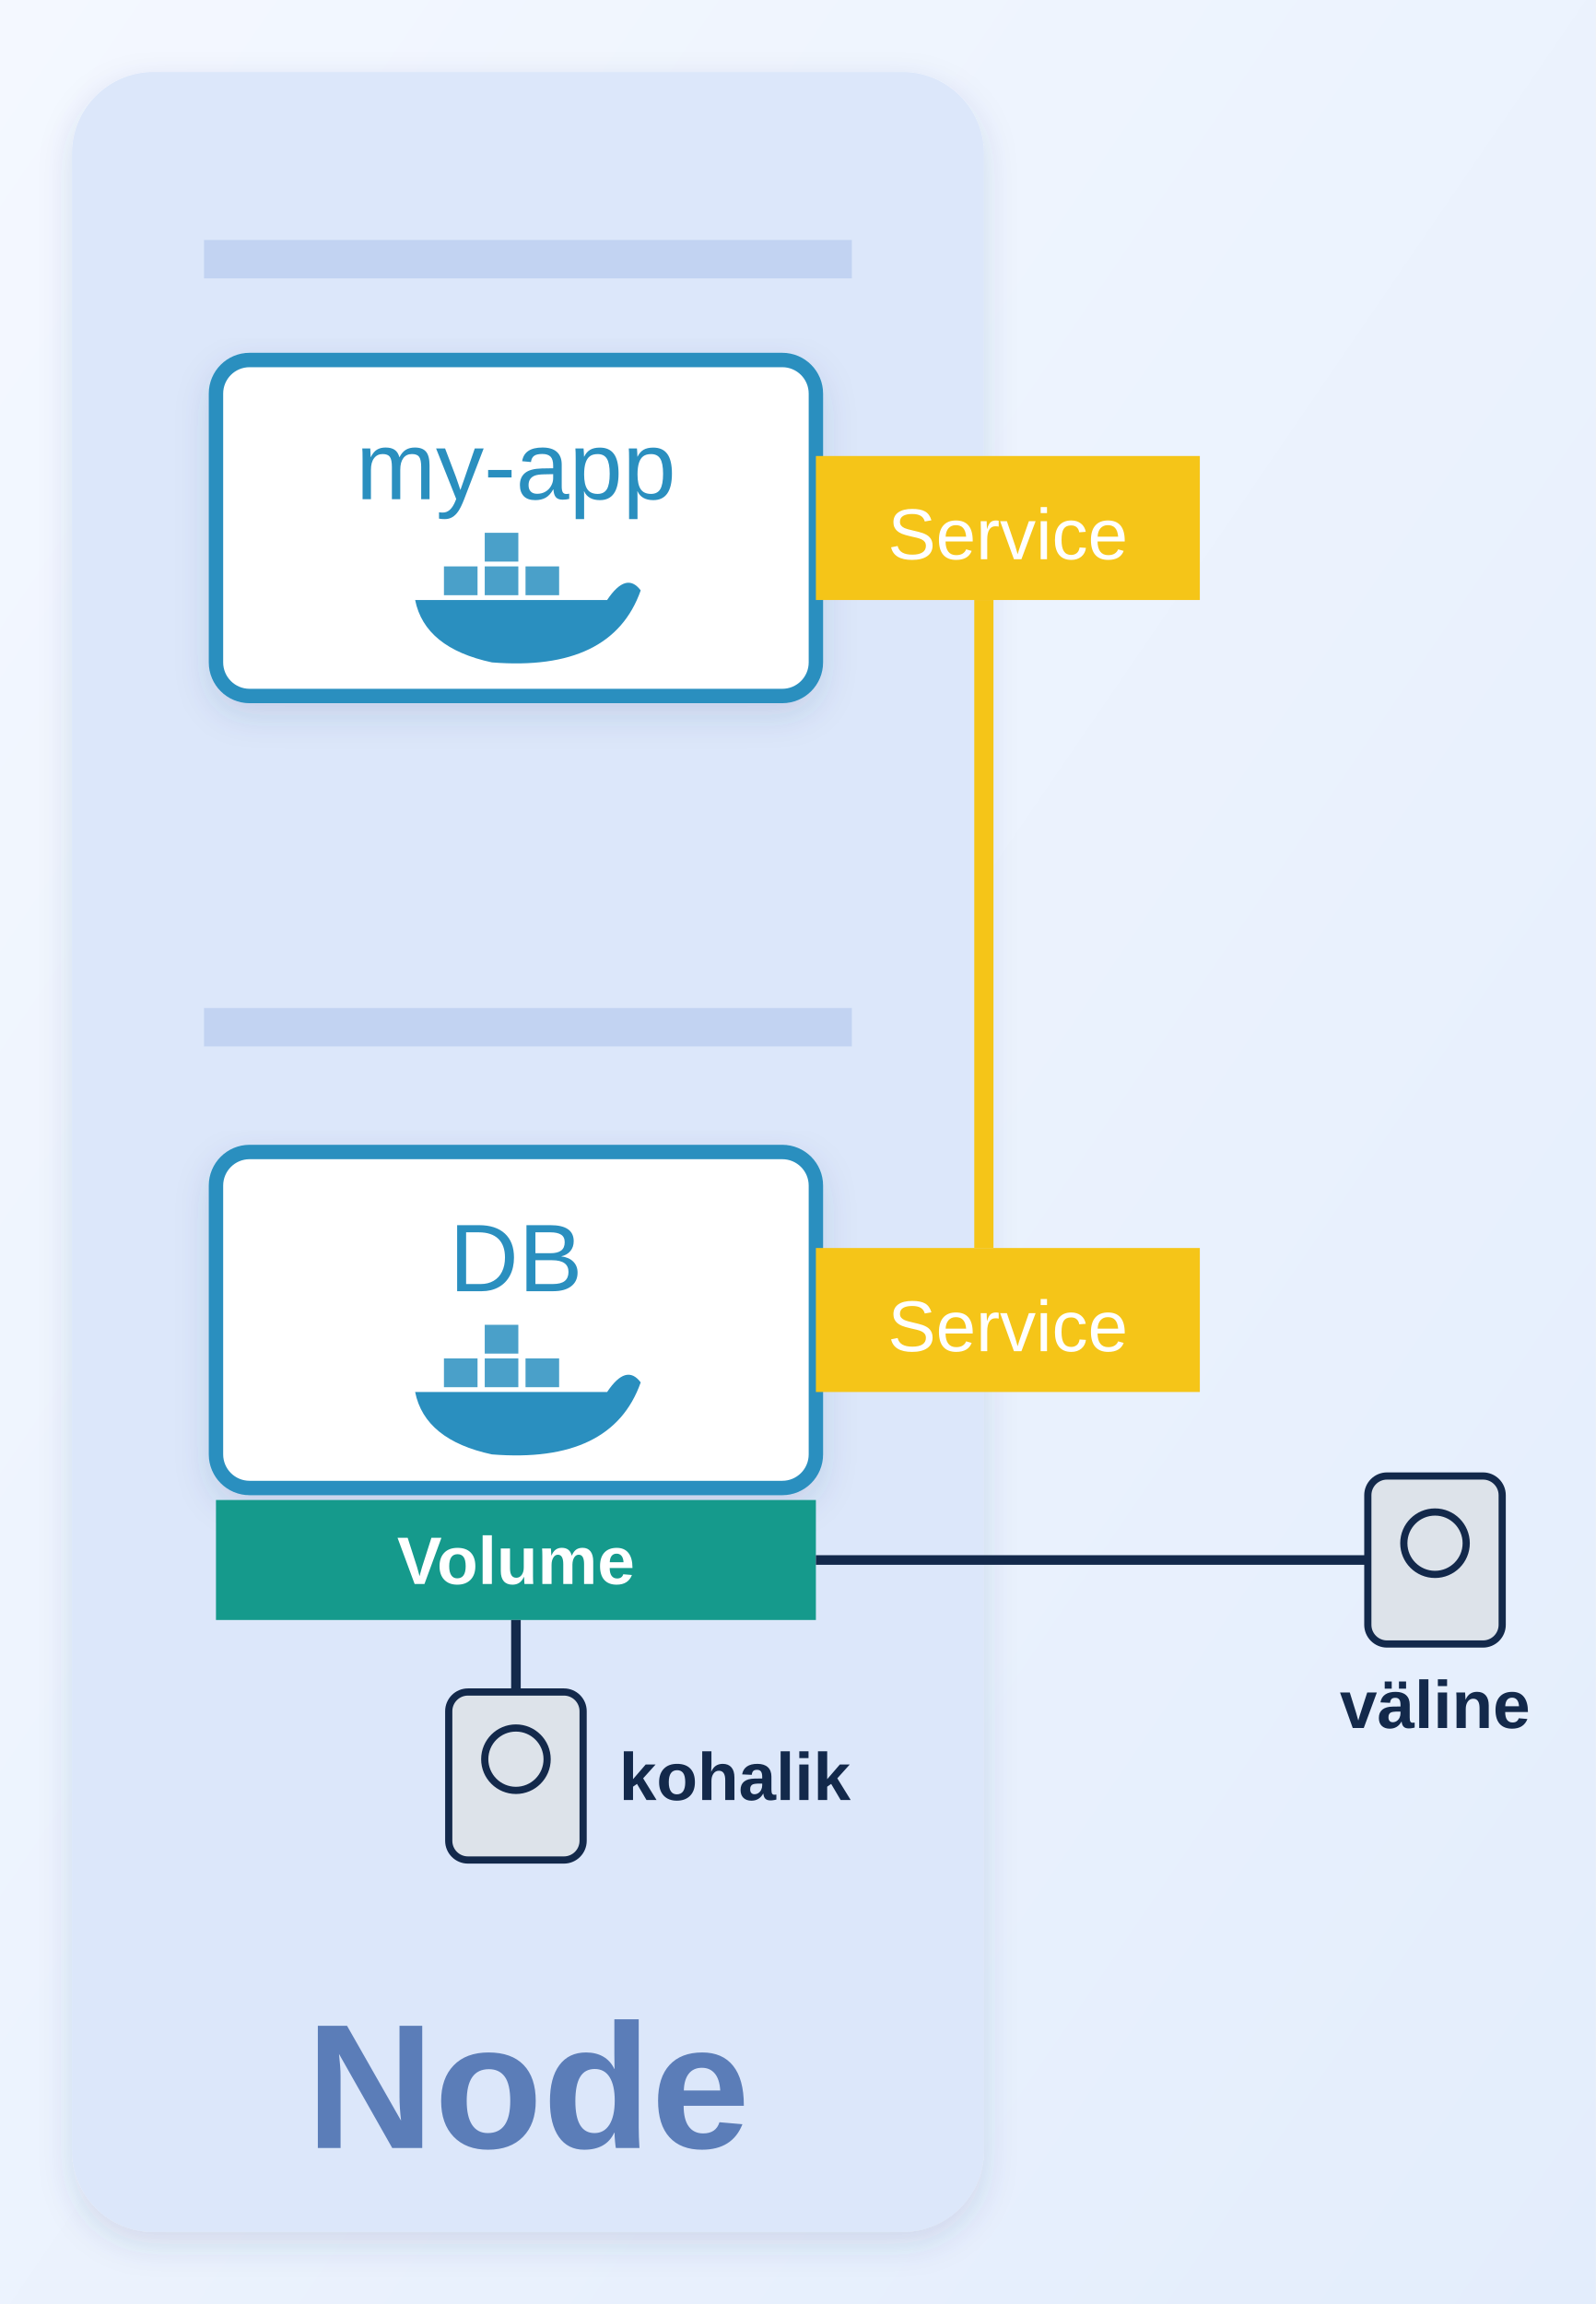
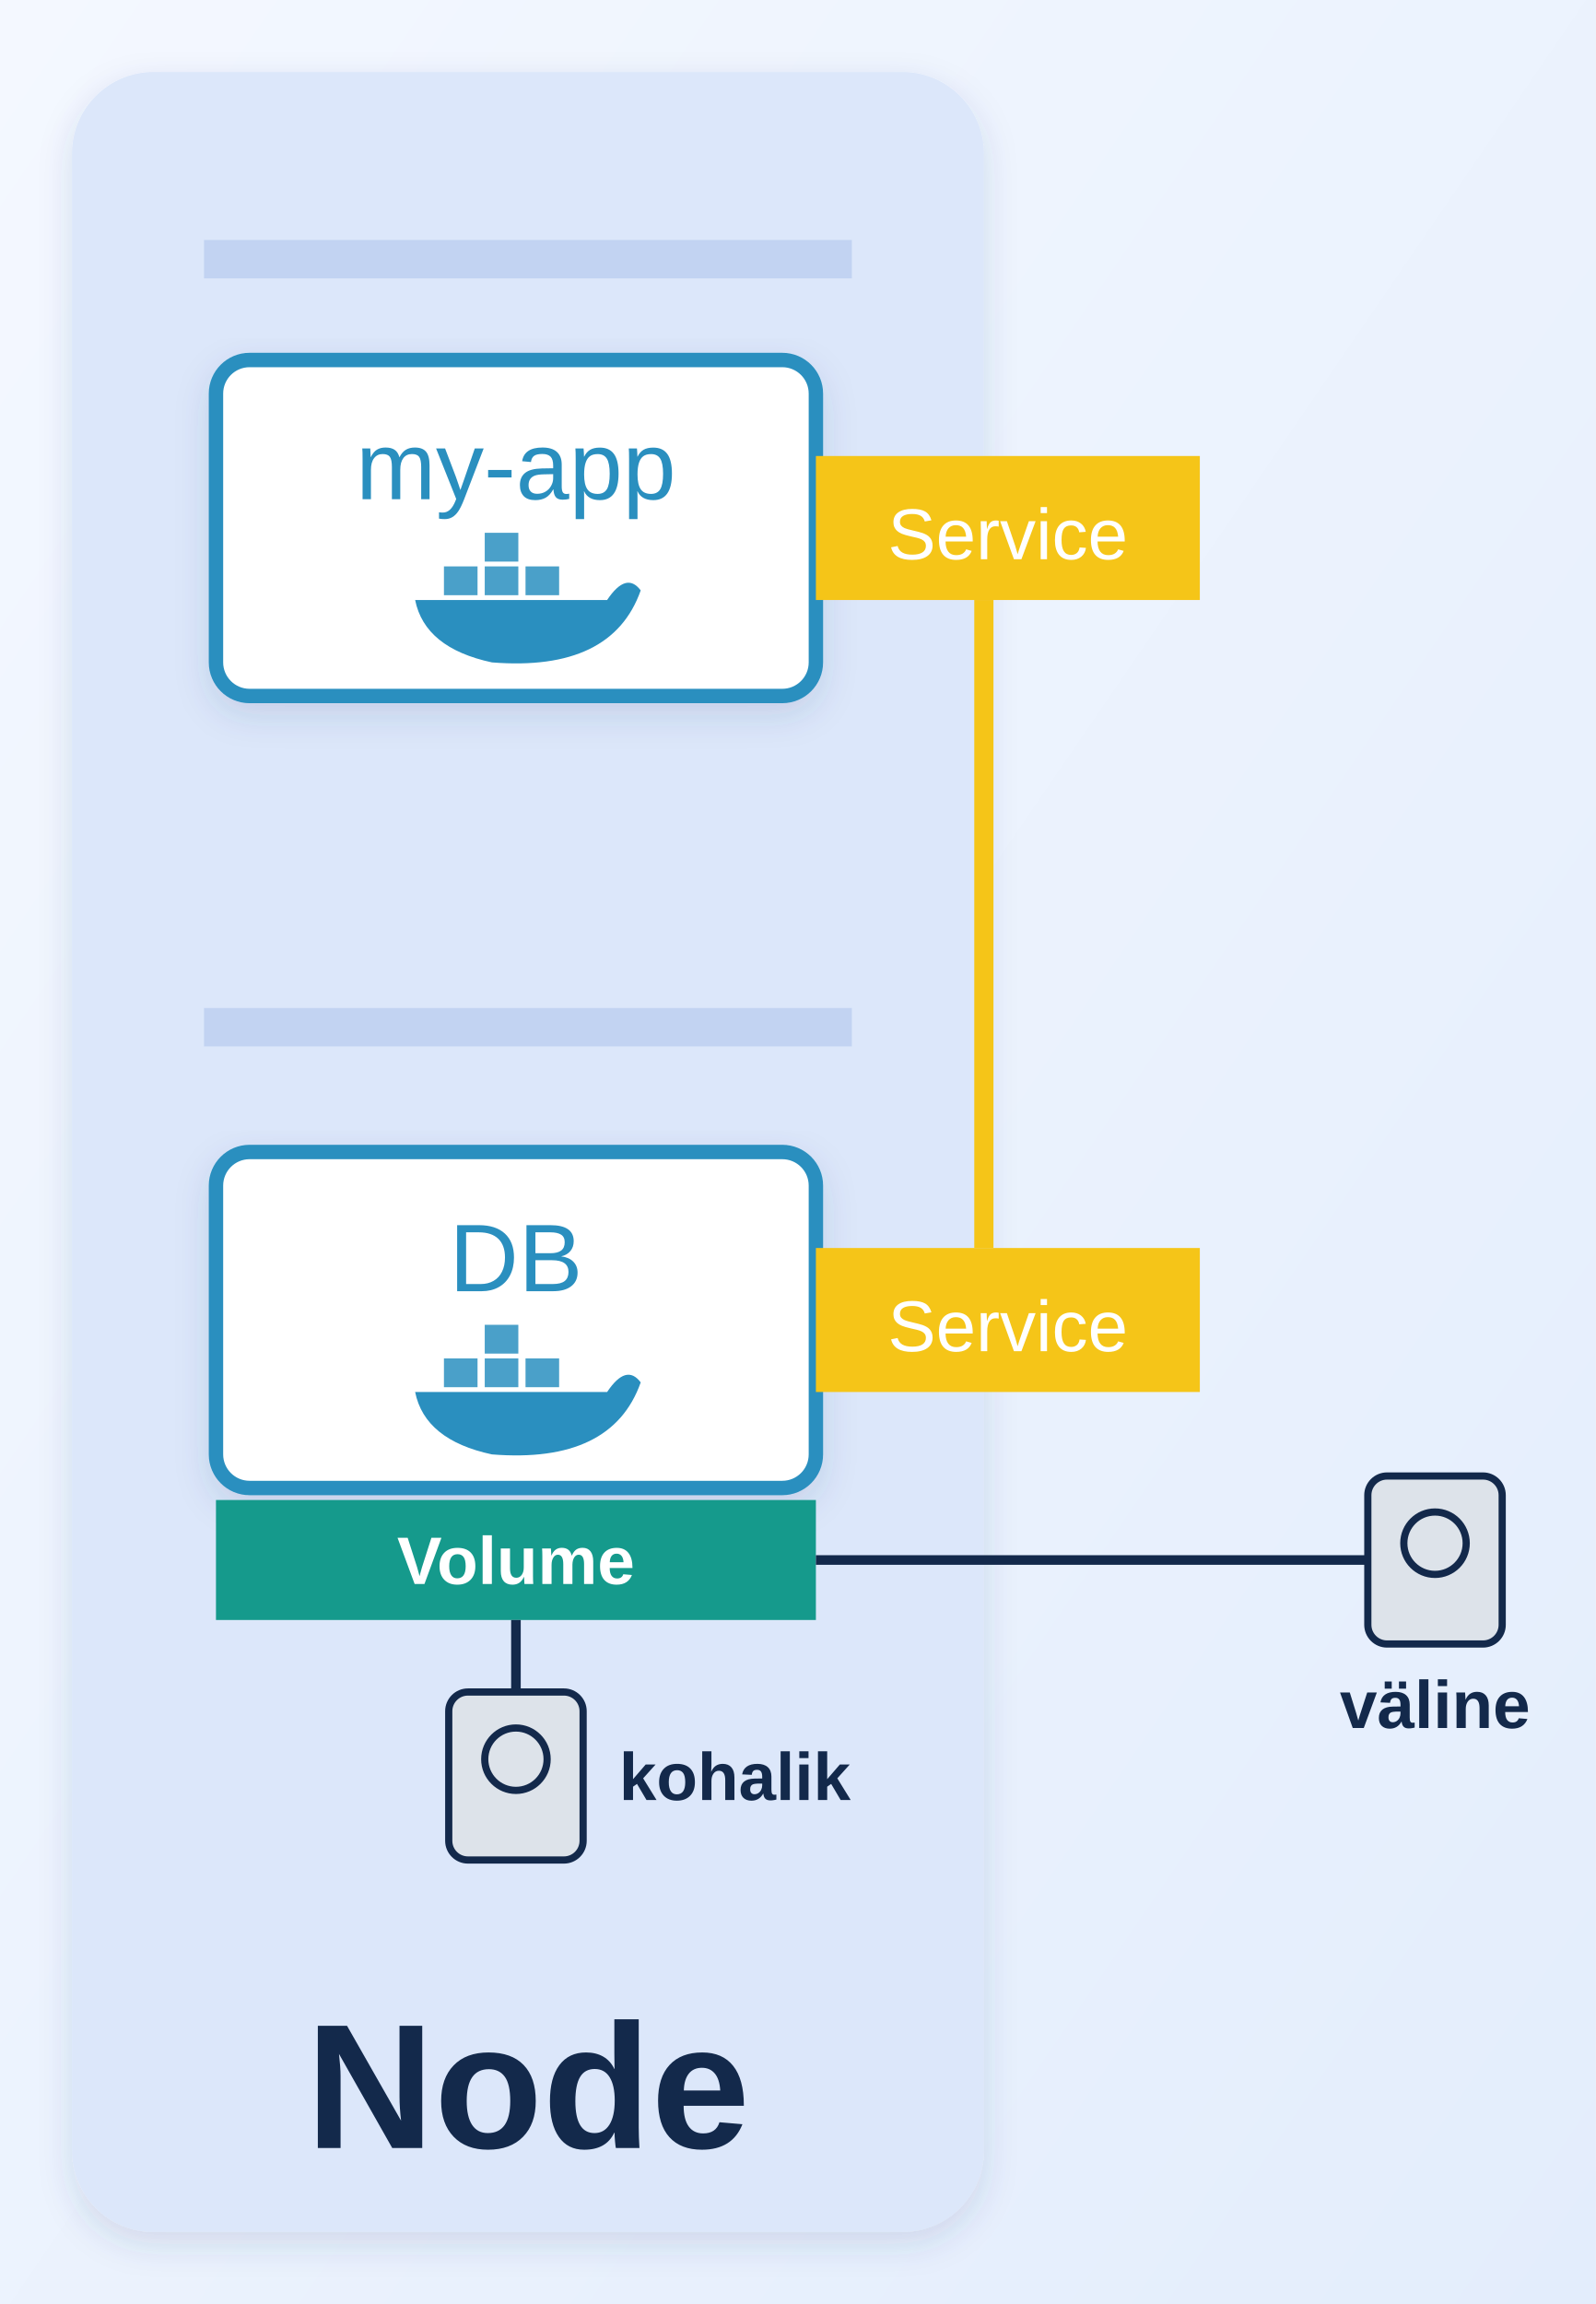
<svg xmlns="http://www.w3.org/2000/svg" viewBox="10 20 665 960" width="399" height="576">
  <defs>
    <linearGradient id="ubg" x1="0" y1="0" x2="1" y2="1">
      <stop offset="0" stop-color="#F4F8FF" />
      <stop offset="1" stop-color="#E3EDFC" />
    </linearGradient>
    <filter id="ush" x="-10%" y="-10%" width="120%" height="135%">
      <feDropShadow dx="0" dy="5" stdDeviation="7" flood-color="#2A4A80" flood-opacity="0.14" />
    </filter>
  </defs>
  <rect x="10" y="20" width="665" height="960" fill="url(#ubg)" />
  <rect filter="url(#ush)" x="40" y="50" width="380" height="900" rx="34" fill="#DCE7FA" />
  <rect x="95" y="120" width="270" height="16" fill="#C2D3F2" />
  <rect x="95" y="440.0" width="270" height="16" fill="#C2D3F2" />
-   <text x="230.0" y="915" style="font-family:'Segoe UI',Arial,sans-serif;font-size:74px;font-weight:600;fill:#5B7DB8;text-anchor:middle">Node</text>
+   <text x="230.0" y="915" style="font-family:'Segoe UI',Arial,sans-serif;font-size:74px;font-weight:600;fill:#13294B;text-anchor:middle">Node</text>
  <rect filter="url(#ush)" x="100" y="170" width="250" height="140" rx="14" fill="#FFFFFF" stroke="#2A8FBF" stroke-width="6" />
  <text x="225.0" y="228" style="font-family:'Segoe UI',Arial,sans-serif;font-size:40px;font-weight:500;fill:#2A8FBF;text-anchor:middle">my-app</text>
  <rect x="195.0" y="256.0" width="14.0" height="12.0" fill="#2A8FBF" opacity="0.85" />
  <rect x="212.0" y="256.0" width="14.0" height="12.0" fill="#2A8FBF" opacity="0.85" />
  <rect x="229.0" y="256.0" width="14.0" height="12.0" fill="#2A8FBF" opacity="0.85" />
  <rect x="212.0" y="242.0" width="14.0" height="12.0" fill="#2A8FBF" opacity="0.85" />
  <path d="M183.0 270 H263.0 Q271.0 258.0 277.0 266.0 Q265.0 300.0 215.0 296.0 Q187.0 290.0 183.0 270 z" fill="#2A8FBF" />
  <rect filter="url(#ush)" x="100" y="500" width="250" height="140" rx="14" fill="#FFFFFF" stroke="#2A8FBF" stroke-width="6" />
  <text x="225.0" y="558" style="font-family:'Segoe UI',Arial,sans-serif;font-size:40px;font-weight:500;fill:#2A8FBF;text-anchor:middle">DB</text>
  <rect x="195.0" y="586.0" width="14.0" height="12.0" fill="#2A8FBF" opacity="0.85" />
  <rect x="212.0" y="586.0" width="14.0" height="12.0" fill="#2A8FBF" opacity="0.85" />
  <rect x="229.0" y="586.0" width="14.0" height="12.0" fill="#2A8FBF" opacity="0.85" />
  <rect x="212.0" y="572.0" width="14.0" height="12.0" fill="#2A8FBF" opacity="0.85" />
  <path d="M183.0 600 H263.0 Q271.0 588.0 277.0 596.0 Q265.0 630.0 215.0 626.0 Q187.0 620.0 183.0 600 z" fill="#2A8FBF" />
  <line x1="420" y1="270" x2="420" y2="540" stroke="#F5C518" stroke-width="8" />
  <rect x="350" y="210" width="160" height="60" fill="#F5C518" />
  <text x="430.0" y="253" style="font-family:'Segoe UI',Arial,sans-serif;font-size:30px;font-weight:500;fill:#FFFFFF;text-anchor:middle">Service</text>
  <rect x="350" y="540" width="160" height="60" fill="#F5C518" />
  <text x="430.0" y="583" style="font-family:'Segoe UI',Arial,sans-serif;font-size:30px;font-weight:500;fill:#FFFFFF;text-anchor:middle">Service</text>
  <rect x="100" y="645" width="250" height="50" fill="#159A8C" />
  <text x="225" y="680" style="font-family:'Segoe UI',Arial,sans-serif;font-size:28px;font-weight:600;fill:#FFF;text-anchor:middle">Volume</text>
  <line x1="225" y1="695" x2="225" y2="725" stroke="#13294B" stroke-width="4" />
  <rect x="197" y="725" width="56" height="70" rx="8" fill="#DDE3EA" stroke="#13294B" stroke-width="3" />
  <circle cx="225" cy="753" r="13" fill="none" stroke="#13294B" stroke-width="3" />
  <text x="268" y="770" style="font-family:'Segoe UI',Arial,sans-serif;font-size:28px;font-weight:600;fill:#13294B;text-anchor:start">kohalik</text>
  <line x1="350" y1="670" x2="580" y2="670" stroke="#13294B" stroke-width="4" />
  <rect x="580" y="635" width="56" height="70" rx="8" fill="#DDE3EA" stroke="#13294B" stroke-width="3" />
  <circle cx="608" cy="663" r="13" fill="none" stroke="#13294B" stroke-width="3" />
  <text x="608" y="740" style="font-family:'Segoe UI',Arial,sans-serif;font-size:28px;font-weight:600;fill:#13294B;text-anchor:middle">väline</text>
</svg>
